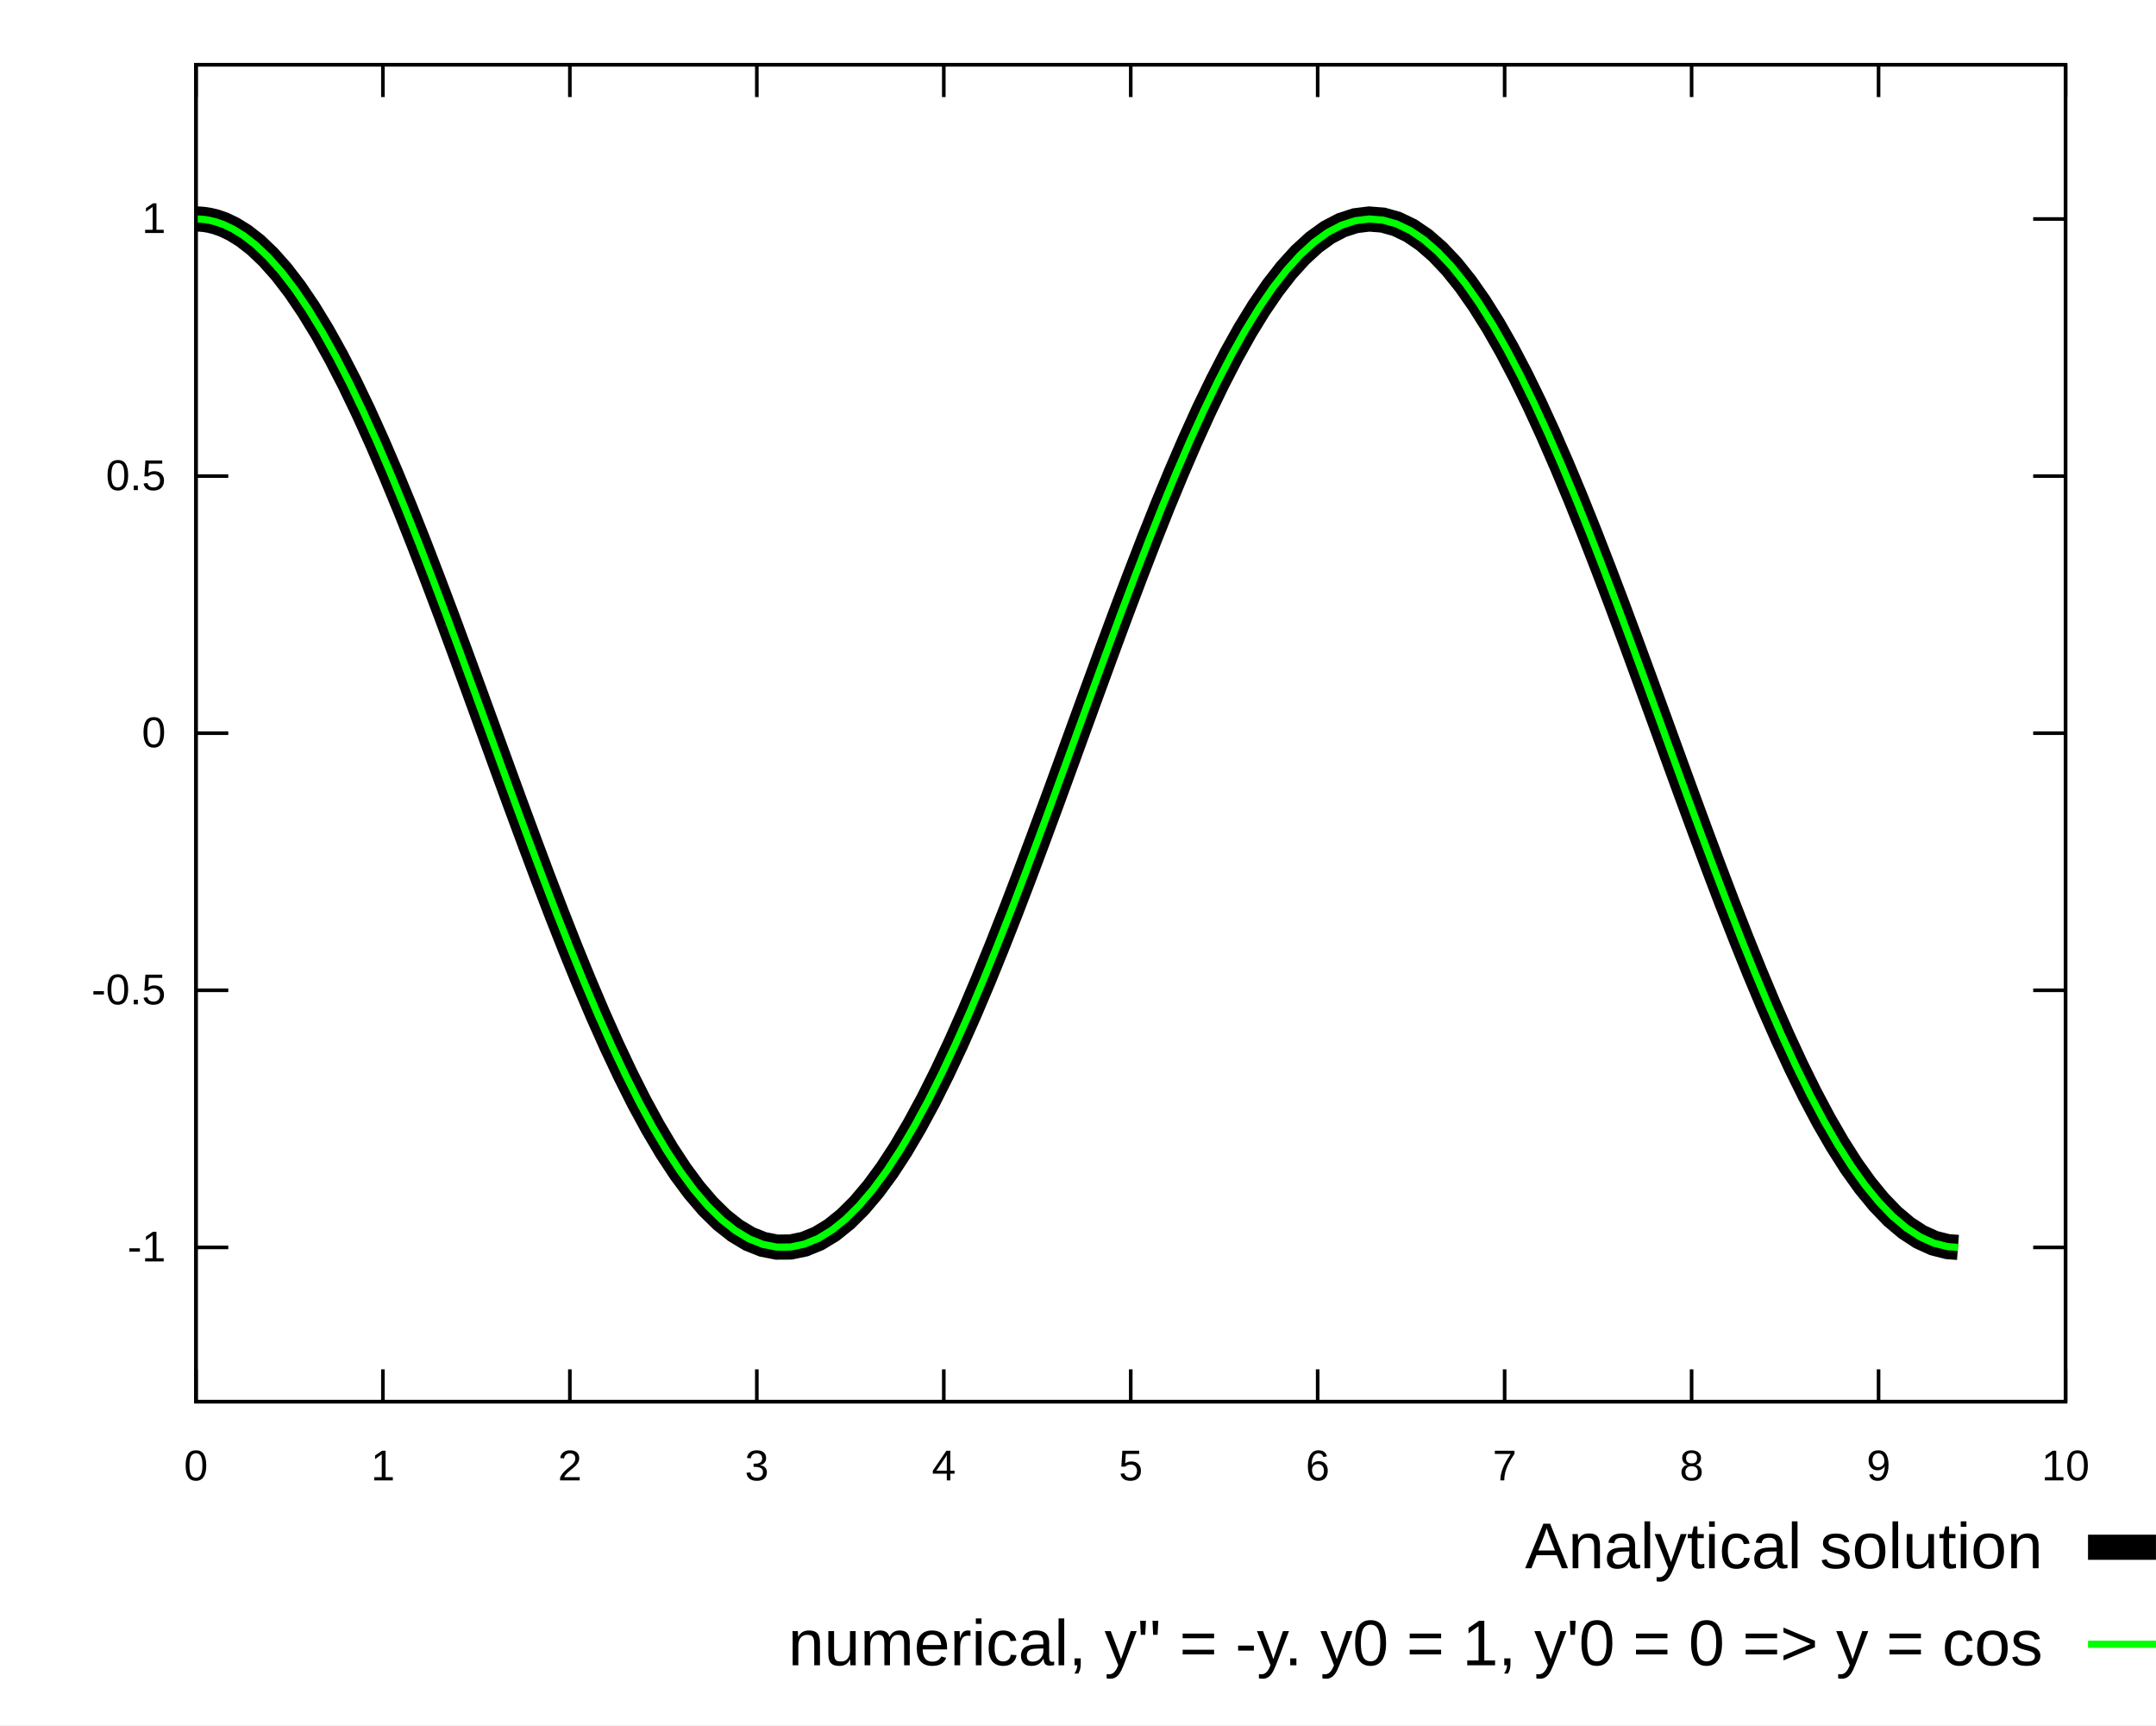
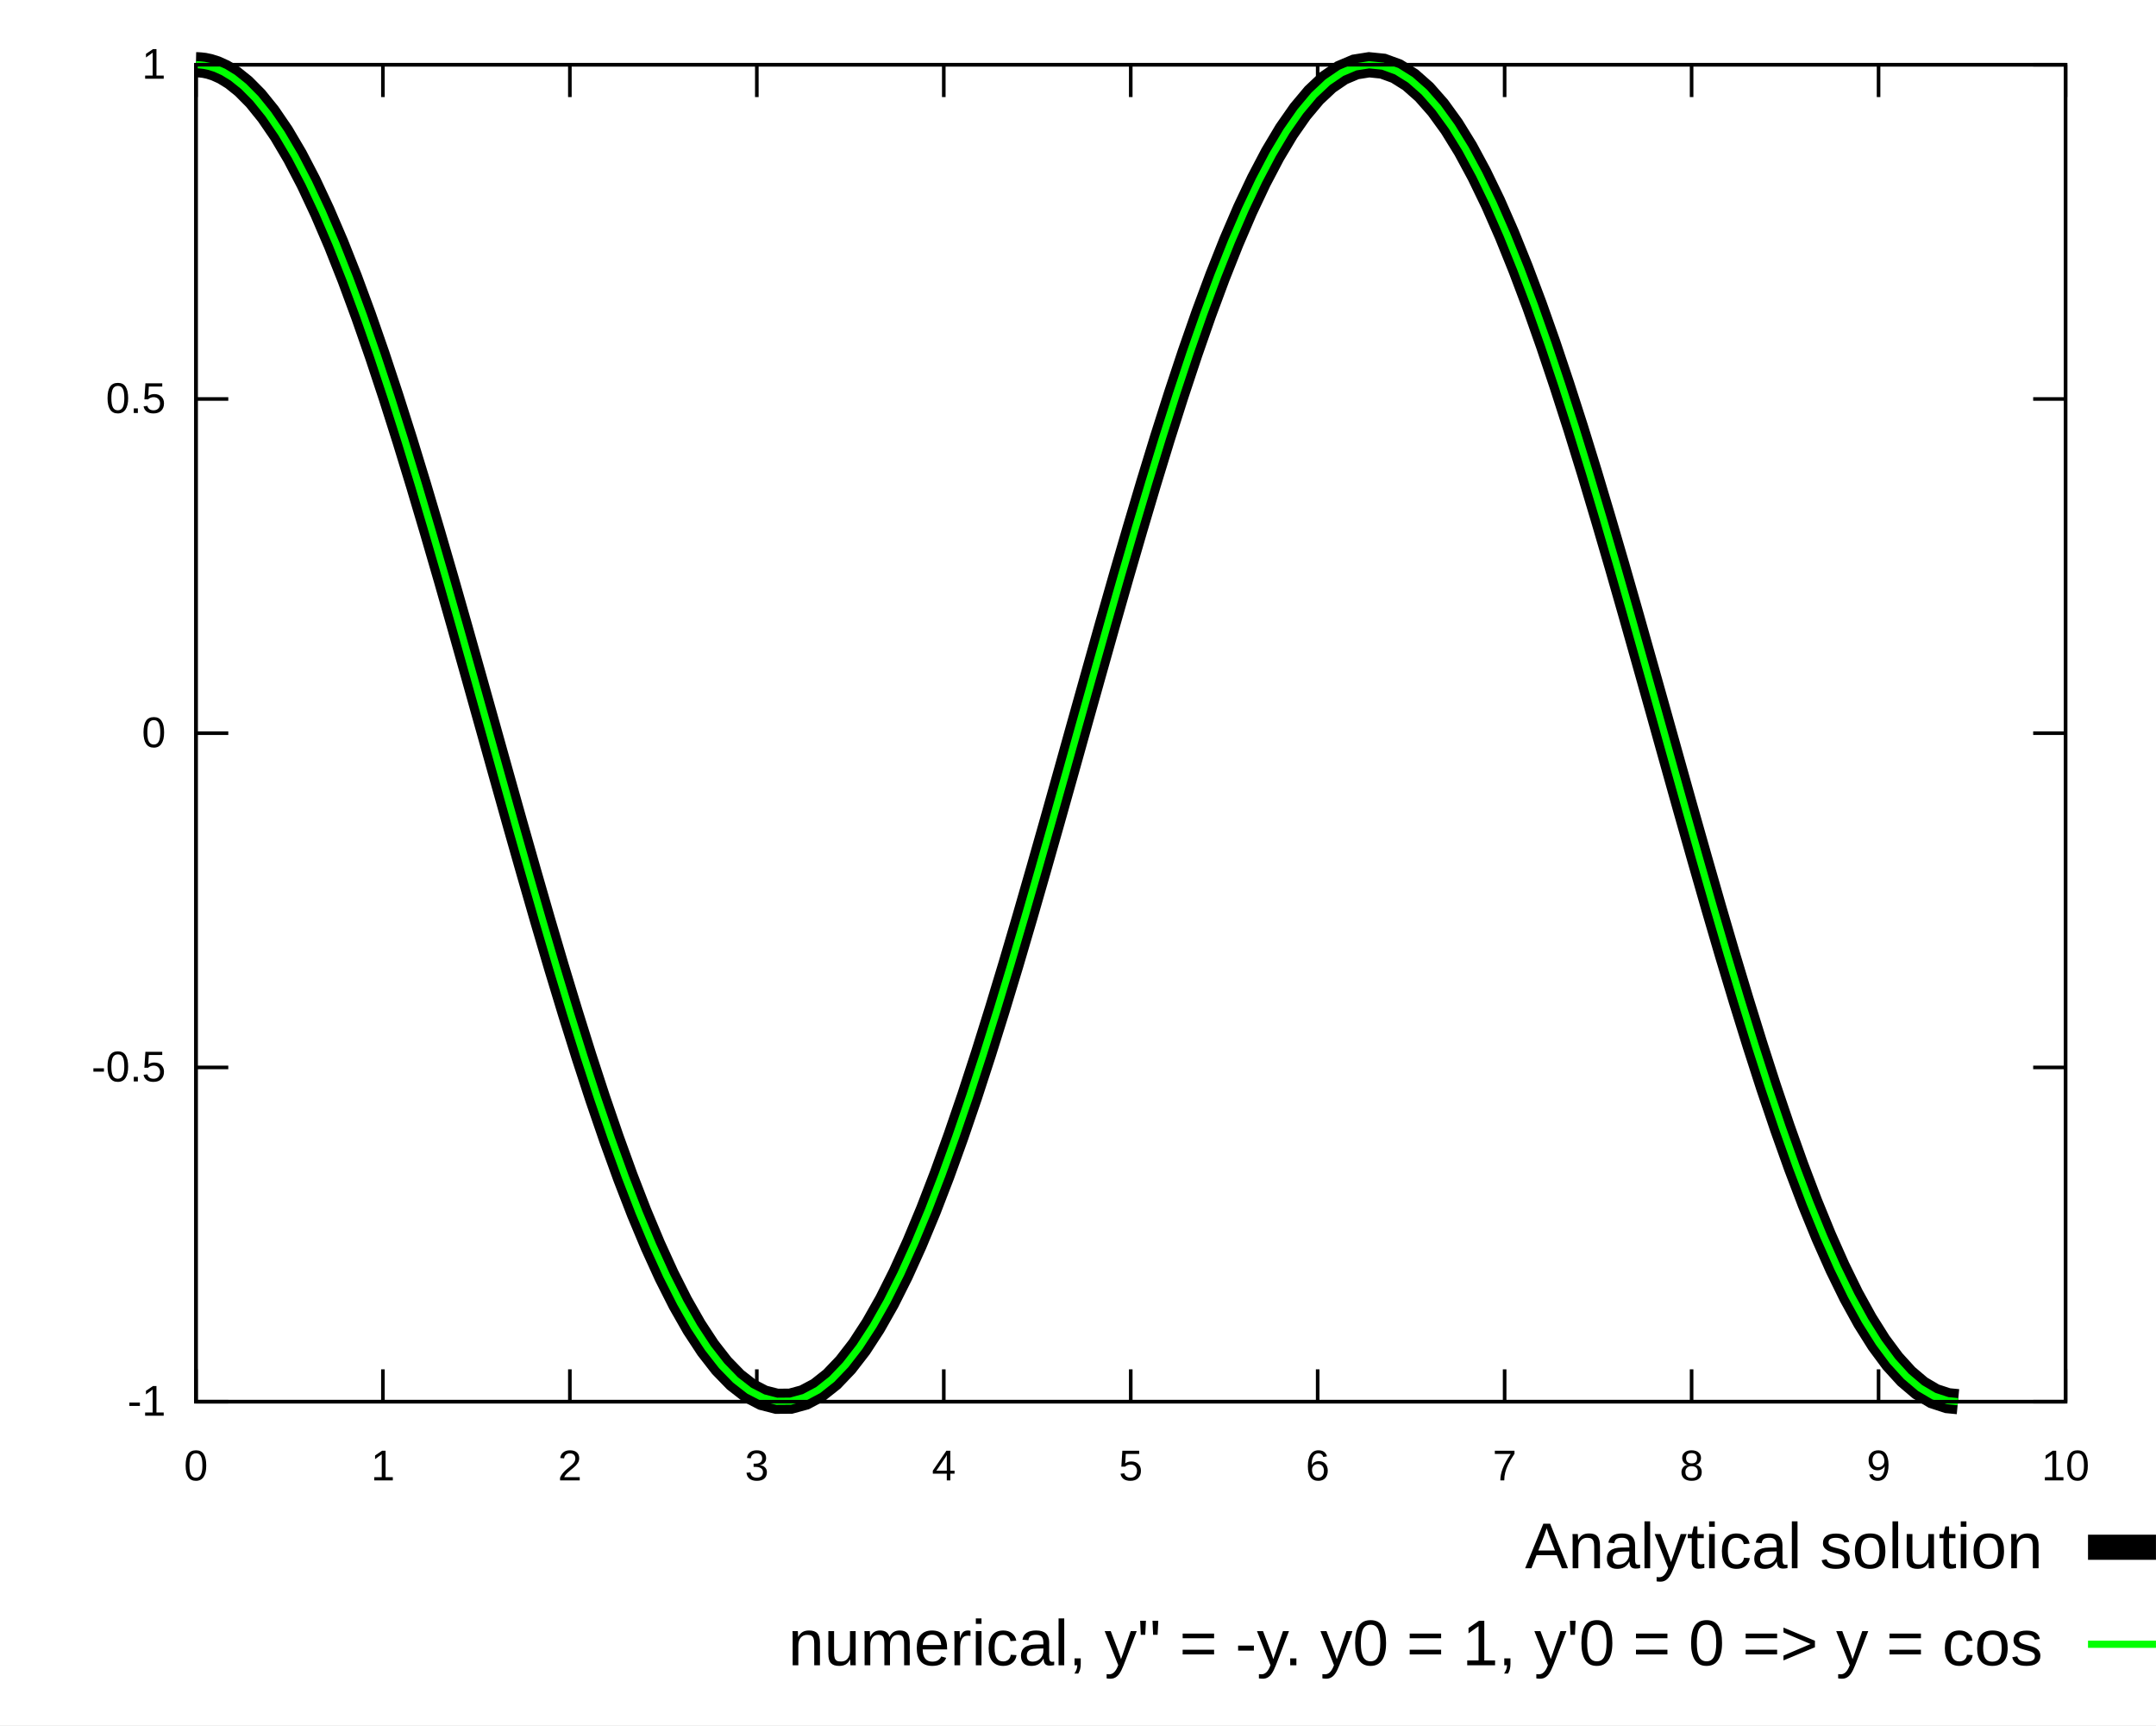
<svg xmlns="http://www.w3.org/2000/svg" xmlns:xlink="http://www.w3.org/1999/xlink" width="600" height="480" viewBox="0 0 600 480">
  <g id="gnuplot_canvas">
    <rect x="0" y="0" width="600" height="480" fill="#ffffff" />
    <defs>
      <circle id="gpDot" r="0.5" stroke-width="0.5" stroke="currentColor" />
      <path id="gpPt0" stroke-width="0.222" stroke="currentColor" d="M-1,0 h2 M0,-1 v2" />
      <path id="gpPt1" stroke-width="0.222" stroke="currentColor" d="M-1,-1 L1,1 M1,-1 L-1,1" />
      <path id="gpPt2" stroke-width="0.222" stroke="currentColor" d="M-1,0 L1,0 M0,-1 L0,1 M-1,-1 L1,1 M-1,1 L1,-1" />
      <rect id="gpPt3" stroke-width="0.222" stroke="currentColor" x="-1" y="-1" width="2" height="2" />
      <rect id="gpPt4" stroke-width="0.222" stroke="currentColor" fill="currentColor" x="-1" y="-1" width="2" height="2" />
      <circle id="gpPt5" stroke-width="0.222" stroke="currentColor" cx="0" cy="0" r="1" />
      <use xlink:href="#gpPt5" id="gpPt6" fill="currentColor" stroke="none" />
      <path id="gpPt7" stroke-width="0.222" stroke="currentColor" d="M0,-1.33 L-1.33,0.67 L1.33,0.67 z" />
      <use xlink:href="#gpPt7" id="gpPt8" fill="currentColor" stroke="none" />
      <use xlink:href="#gpPt7" id="gpPt9" stroke="currentColor" transform="rotate(180)" />
      <use xlink:href="#gpPt9" id="gpPt10" fill="currentColor" stroke="none" />
      <use xlink:href="#gpPt3" id="gpPt11" stroke="currentColor" transform="rotate(45)" />
      <use xlink:href="#gpPt11" id="gpPt12" fill="currentColor" stroke="none" />
      <path id="gpPt13" stroke-width="0.222" stroke="currentColor" d="M0,1.330 L1.265,0.411 L0.782,-1.067 L-0.782,-1.076 L-1.265,0.411 z" />
      <use xlink:href="#gpPt13" id="gpPt14" fill="currentColor" stroke="none" />
      <filter id="textbox" filterUnits="objectBoundingBox" x="0" y="0" height="1" width="1">
        <feFlood flood-color="#FFFFFF" flood-opacity="1" result="bgnd" />
        <feComposite in="SourceGraphic" in2="bgnd" operator="atop" />
      </filter>
      <filter id="greybox" filterUnits="objectBoundingBox" x="0" y="0" height="1" width="1">
        <feFlood flood-color="lightgrey" flood-opacity="1" result="grey" />
        <feComposite in="SourceGraphic" in2="grey" operator="atop" />
      </filter>
    </defs>
    <g fill="none" color="#FFFFFF" stroke="black" stroke-width="1.00" stroke-linecap="butt" stroke-linejoin="miter">
</g>
    <g fill="none" color="black" stroke="currentColor" stroke-width="1.00" stroke-linecap="butt" stroke-linejoin="miter">
-       <path stroke="black" d="M54.53,347.08 L63.53,347.08 M574.82,347.08 L565.82,347.08  " />
-       <g transform="translate(46.14,350.98)" stroke="none" fill="black" font-family="Arial" font-size="12.00" text-anchor="end">
+       <path stroke="black" d="M54.53,390.00 L63.53,390.00 M574.82,390.00 L565.82,390.00  " />
+       <g transform="translate(46.14,393.90)" stroke="none" fill="black" font-family="Arial" font-size="12.00" text-anchor="end">
        <text>
          <tspan font-family="Arial">-1</tspan>
        </text>
      </g>
    </g>
    <g fill="none" color="black" stroke="currentColor" stroke-width="1.00" stroke-linecap="butt" stroke-linejoin="miter">
-       <path stroke="black" d="M54.53,275.54 L63.53,275.54 M574.82,275.54 L565.82,275.54  " />
-       <g transform="translate(46.14,279.44)" stroke="none" fill="black" font-family="Arial" font-size="12.00" text-anchor="end">
+       <path stroke="black" d="M54.53,297.00 L63.53,297.00 M574.82,297.00 L565.82,297.00  " />
+       <g transform="translate(46.14,300.90)" stroke="none" fill="black" font-family="Arial" font-size="12.00" text-anchor="end">
        <text>
          <tspan font-family="Arial">-0.5</tspan>
        </text>
      </g>
    </g>
    <g fill="none" color="black" stroke="currentColor" stroke-width="1.00" stroke-linecap="butt" stroke-linejoin="miter">
      <path stroke="black" d="M54.53,204.00 L63.53,204.00 M574.82,204.00 L565.82,204.00  " />
      <g transform="translate(46.14,207.90)" stroke="none" fill="black" font-family="Arial" font-size="12.00" text-anchor="end">
        <text>
          <tspan font-family="Arial"> 0</tspan>
        </text>
      </g>
    </g>
    <g fill="none" color="black" stroke="currentColor" stroke-width="1.00" stroke-linecap="butt" stroke-linejoin="miter">
-       <path stroke="black" d="M54.53,132.47 L63.53,132.47 M574.82,132.47 L565.82,132.47  " />
-       <g transform="translate(46.14,136.37)" stroke="none" fill="black" font-family="Arial" font-size="12.00" text-anchor="end">
+       <path stroke="black" d="M54.53,111.01 L63.53,111.01 M574.82,111.01 L565.82,111.01  " />
+       <g transform="translate(46.14,114.91)" stroke="none" fill="black" font-family="Arial" font-size="12.00" text-anchor="end">
        <text>
          <tspan font-family="Arial"> 0.5</tspan>
        </text>
      </g>
    </g>
    <g fill="none" color="black" stroke="currentColor" stroke-width="1.00" stroke-linecap="butt" stroke-linejoin="miter">
-       <path stroke="black" d="M54.53,60.93 L63.53,60.93 M574.82,60.93 L565.82,60.93  " />
-       <g transform="translate(46.14,64.83)" stroke="none" fill="black" font-family="Arial" font-size="12.00" text-anchor="end">
+       <path stroke="black" d="M54.53,18.01 L63.53,18.01 M574.82,18.01 L565.82,18.01  " />
+       <g transform="translate(46.14,21.91)" stroke="none" fill="black" font-family="Arial" font-size="12.00" text-anchor="end">
        <text>
          <tspan font-family="Arial"> 1</tspan>
        </text>
      </g>
    </g>
    <g fill="none" color="black" stroke="currentColor" stroke-width="1.00" stroke-linecap="butt" stroke-linejoin="miter">
      <path stroke="black" d="M54.53,390.00 L54.53,381.00 M54.53,18.01 L54.53,27.01  " />
      <g transform="translate(54.53,411.90)" stroke="none" fill="black" font-family="Arial" font-size="12.00" text-anchor="middle">
        <text>
          <tspan font-family="Arial"> 0</tspan>
        </text>
      </g>
    </g>
    <g fill="none" color="black" stroke="currentColor" stroke-width="1.00" stroke-linecap="butt" stroke-linejoin="miter">
      <path stroke="black" d="M106.56,390.00 L106.56,381.00 M106.56,18.01 L106.56,27.01  " />
      <g transform="translate(106.56,411.90)" stroke="none" fill="black" font-family="Arial" font-size="12.00" text-anchor="middle">
        <text>
          <tspan font-family="Arial"> 1</tspan>
        </text>
      </g>
    </g>
    <g fill="none" color="black" stroke="currentColor" stroke-width="1.00" stroke-linecap="butt" stroke-linejoin="miter">
      <path stroke="black" d="M158.59,390.00 L158.59,381.00 M158.59,18.01 L158.59,27.01  " />
      <g transform="translate(158.59,411.90)" stroke="none" fill="black" font-family="Arial" font-size="12.00" text-anchor="middle">
        <text>
          <tspan font-family="Arial"> 2</tspan>
        </text>
      </g>
    </g>
    <g fill="none" color="black" stroke="currentColor" stroke-width="1.00" stroke-linecap="butt" stroke-linejoin="miter">
      <path stroke="black" d="M210.62,390.00 L210.62,381.00 M210.62,18.01 L210.62,27.01  " />
      <g transform="translate(210.62,411.90)" stroke="none" fill="black" font-family="Arial" font-size="12.00" text-anchor="middle">
        <text>
          <tspan font-family="Arial"> 3</tspan>
        </text>
      </g>
    </g>
    <g fill="none" color="black" stroke="currentColor" stroke-width="1.00" stroke-linecap="butt" stroke-linejoin="miter">
      <path stroke="black" d="M262.65,390.00 L262.65,381.00 M262.65,18.01 L262.65,27.01  " />
      <g transform="translate(262.65,411.90)" stroke="none" fill="black" font-family="Arial" font-size="12.00" text-anchor="middle">
        <text>
          <tspan font-family="Arial"> 4</tspan>
        </text>
      </g>
    </g>
    <g fill="none" color="black" stroke="currentColor" stroke-width="1.00" stroke-linecap="butt" stroke-linejoin="miter">
      <path stroke="black" d="M314.68,390.00 L314.68,381.00 M314.68,18.01 L314.68,27.01  " />
      <g transform="translate(314.68,411.90)" stroke="none" fill="black" font-family="Arial" font-size="12.00" text-anchor="middle">
        <text>
          <tspan font-family="Arial"> 5</tspan>
        </text>
      </g>
    </g>
    <g fill="none" color="black" stroke="currentColor" stroke-width="1.00" stroke-linecap="butt" stroke-linejoin="miter">
      <path stroke="black" d="M366.70,390.00 L366.70,381.00 M366.70,18.01 L366.70,27.01  " />
      <g transform="translate(366.70,411.90)" stroke="none" fill="black" font-family="Arial" font-size="12.00" text-anchor="middle">
        <text>
          <tspan font-family="Arial"> 6</tspan>
        </text>
      </g>
    </g>
    <g fill="none" color="black" stroke="currentColor" stroke-width="1.00" stroke-linecap="butt" stroke-linejoin="miter">
      <path stroke="black" d="M418.73,390.00 L418.73,381.00 M418.73,18.01 L418.73,27.01  " />
      <g transform="translate(418.73,411.90)" stroke="none" fill="black" font-family="Arial" font-size="12.00" text-anchor="middle">
        <text>
          <tspan font-family="Arial"> 7</tspan>
        </text>
      </g>
    </g>
    <g fill="none" color="black" stroke="currentColor" stroke-width="1.00" stroke-linecap="butt" stroke-linejoin="miter">
      <path stroke="black" d="M470.76,390.00 L470.76,381.00 M470.76,18.01 L470.76,27.01  " />
      <g transform="translate(470.76,411.90)" stroke="none" fill="black" font-family="Arial" font-size="12.00" text-anchor="middle">
        <text>
          <tspan font-family="Arial"> 8</tspan>
        </text>
      </g>
    </g>
    <g fill="none" color="black" stroke="currentColor" stroke-width="1.00" stroke-linecap="butt" stroke-linejoin="miter">
      <path stroke="black" d="M522.79,390.00 L522.79,381.00 M522.79,18.01 L522.79,27.01  " />
      <g transform="translate(522.79,411.90)" stroke="none" fill="black" font-family="Arial" font-size="12.00" text-anchor="middle">
        <text>
          <tspan font-family="Arial"> 9</tspan>
        </text>
      </g>
    </g>
    <g fill="none" color="black" stroke="currentColor" stroke-width="1.00" stroke-linecap="butt" stroke-linejoin="miter">
      <path stroke="black" d="M574.82,390.00 L574.82,381.00 M574.82,18.01 L574.82,27.01  " />
      <g transform="translate(574.82,411.90)" stroke="none" fill="black" font-family="Arial" font-size="12.00" text-anchor="middle">
        <text>
          <tspan font-family="Arial"> 10</tspan>
        </text>
      </g>
    </g>
    <g fill="none" color="black" stroke="currentColor" stroke-width="1.00" stroke-linecap="butt" stroke-linejoin="miter">
</g>
    <g fill="none" color="black" stroke="currentColor" stroke-width="1.00" stroke-linecap="butt" stroke-linejoin="miter">
      <path stroke="black" d="M54.53,18.01 L54.53,390.00 L574.82,390.00 L574.82,18.01 L54.53,18.01 Z  " />
    </g>
    <g fill="none" color="black" stroke="currentColor" stroke-width="1.00" stroke-linecap="butt" stroke-linejoin="miter">
</g>
    <g id="gnuplot_plot_1">
      <g fill="none" color="#FFFFFF" stroke="black" stroke-width="7.00" stroke-linecap="butt" stroke-linejoin="miter">
</g>
      <g fill="none" color="black" stroke="currentColor" stroke-width="7.00" stroke-linecap="butt" stroke-linejoin="miter">
        <g transform="translate(568.48,436.35)" stroke="none" fill="black" font-family="Arial" font-size="18.00" text-anchor="end">
          <text>
            <tspan font-family="Arial">Analytical solution</tspan>
          </text>
        </g>
      </g>
      <g fill="none" color="black" stroke="currentColor" stroke-width="7.00" stroke-linecap="butt" stroke-linejoin="miter">
-         <path stroke="rgb(  0,   0,   0)" d="M581.08,430.50 L599.99,430.50 M54.53,60.93 L55.05,60.94 L55.80,60.97 L56.85,61.07 L58.24,61.29 L60.01,61.72   L62.20,62.48 L64.81,63.72 L67.81,65.57 L71.13,68.15 L74.66,71.51 L78.34,75.65 L82.09,80.54 L85.88,86.13   L89.69,92.38 L93.52,99.26 L97.35,106.70 L101.18,114.68 L105.01,123.15 L108.84,132.06 L112.68,141.36 L116.51,150.99   L120.34,160.92 L124.18,171.08 L128.01,181.42 L131.84,191.88 L135.68,202.41 L139.51,212.94 L143.34,223.43 L147.18,233.81   L151.01,244.03 L154.84,254.03 L158.68,263.77 L162.51,273.17 L166.34,282.20 L170.18,290.81 L174.01,298.95 L177.84,306.57   L181.68,313.63 L185.51,320.10 L189.34,325.94 L193.18,331.12 L197.01,335.61 L200.84,339.38 L204.68,342.42 L208.51,344.71   L212.34,346.24 L216.18,346.99 L220.01,346.97 L223.84,346.17 L227.68,344.60 L231.51,342.27 L235.34,339.19 L239.18,335.37   L243.01,330.84 L246.85,325.62 L250.68,319.75 L254.51,313.24 L258.35,306.14 L262.18,298.49 L266.01,290.33 L269.85,281.69   L273.68,272.64 L277.51,263.21 L281.35,253.46 L285.18,243.45 L289.01,233.22 L292.85,222.83 L296.68,212.34 L300.51,201.80   L304.35,191.28 L308.18,180.82 L312.01,170.49 L315.85,160.34 L319.68,150.43 L323.51,140.81 L327.35,131.53 L331.18,122.65   L335.01,114.21 L338.85,106.25 L342.68,98.83 L346.51,91.97 L350.35,85.72 L354.18,80.12 L358.01,75.19 L361.85,70.95   L365.68,67.44 L369.51,64.67 L373.35,62.66 L377.18,61.41 L381.01,60.94 L384.85,61.24 L388.68,62.32 L392.51,64.16   L396.35,66.77 L400.18,70.12 L404.02,74.19 L407.85,78.97 L411.68,84.43 L415.52,90.54 L419.35,97.26 L423.18,104.56   L427.02,112.41 L430.85,120.75 L434.68,129.54 L438.52,138.73 L442.35,148.28 L446.18,158.13 L450.02,168.23 L453.85,178.53   L457.68,188.96 L461.52,199.47 L465.35,210.01 L469.18,220.52 L473.02,230.94 L476.85,241.21 L480.68,251.27 L484.52,261.09   L488.35,270.59 L492.18,279.73 L496.02,288.46 L499.85,296.73 L503.68,304.50 L507.52,311.73 L511.35,318.36 L515.18,324.38   L519.02,329.75 L522.85,334.43 L526.68,338.41 L530.52,341.65 L534.35,344.15 L538.18,345.89 L542.02,346.86 L544.89,347.08    " />
+         <path stroke="rgb(  0,   0,   0)" d="M581.08,430.50 L599.99,430.50 M54.53,18.01 L55.05,18.02 L55.80,18.07 L56.85,18.19 L58.24,18.48 L60.01,19.04   L62.20,20.03 L64.81,21.63 L67.81,24.04 L71.13,27.39 L74.66,31.76 L78.34,37.14 L82.09,43.50 L85.88,50.77   L89.69,58.90 L93.52,67.83 L97.35,77.51 L101.18,87.89 L105.01,98.90 L108.84,110.47 L112.68,122.56 L116.51,135.09   L120.34,148.00 L124.18,161.20 L128.01,174.64 L131.84,188.24 L135.68,201.93 L139.51,215.62 L143.34,229.26 L147.18,242.75   L151.01,256.04 L154.84,269.04 L158.68,281.69 L162.51,293.92 L166.34,305.66 L170.18,316.85 L174.01,327.43 L177.84,337.34   L181.68,346.52 L185.51,354.93 L189.34,362.52 L193.18,369.26 L197.01,375.09 L200.84,380.00 L204.68,383.95 L208.51,386.93   L212.34,388.91 L216.18,389.89 L220.01,389.86 L223.84,388.82 L227.68,386.78 L231.51,383.75 L235.34,379.74 L239.18,374.78   L243.01,368.89 L246.85,362.11 L250.68,354.47 L254.51,346.01 L258.35,336.79 L262.18,326.84 L266.01,316.22 L269.85,305.00   L273.68,293.23 L277.51,280.98 L281.35,268.30 L285.18,255.28 L289.01,241.98 L292.85,228.47 L296.68,214.84 L300.51,201.14   L304.35,187.46 L308.18,173.86 L312.01,160.44 L315.85,147.24 L319.68,134.36 L323.51,121.85 L327.35,109.79 L331.18,98.24   L335.01,87.27 L338.85,76.92 L342.68,67.27 L346.51,58.36 L350.35,50.24 L354.18,42.95 L358.01,36.54 L361.85,31.04   L365.68,26.47 L369.51,22.87 L373.35,20.25 L377.18,18.63 L381.01,18.02 L384.85,18.41 L388.68,19.81 L392.51,22.21   L396.35,25.60 L400.18,29.95 L404.02,35.25 L407.85,41.46 L411.68,48.56 L415.52,56.50 L419.35,65.24 L423.18,74.73   L427.02,84.93 L430.85,95.77 L434.68,107.20 L438.52,119.15 L442.35,131.56 L446.18,144.37 L450.02,157.50 L453.85,170.88   L457.68,184.45 L461.52,198.11 L465.35,211.81 L469.18,225.47 L473.02,239.01 L476.85,252.37 L480.68,265.46 L484.52,278.21   L488.35,290.56 L492.18,302.45 L496.02,313.80 L499.85,324.55 L503.68,334.65 L507.52,344.04 L511.35,352.67 L515.18,360.50   L519.02,367.47 L522.85,373.56 L526.68,378.73 L530.52,382.95 L534.35,386.20 L538.18,388.46 L542.02,389.72 L544.89,390.00    " />
      </g>
    </g>
    <g id="gnuplot_plot_2">
      <g fill="none" color="#FFFFFF" stroke="rgb(  0,   0,   0)" stroke-width="2.00" stroke-linecap="butt" stroke-linejoin="miter">
</g>
      <g fill="none" color="black" stroke="currentColor" stroke-width="2.00" stroke-linecap="butt" stroke-linejoin="miter">
        <g transform="translate(568.48,463.35)" stroke="none" fill="black" font-family="Arial" font-size="18.00" text-anchor="end">
          <text>
            <tspan font-family="Arial">numerical, y'' = -y. y0 = 1, y'0 = 0 =&gt; y = cos</tspan>
          </text>
        </g>
      </g>
      <g fill="none" color="black" stroke="currentColor" stroke-width="2.00" stroke-linecap="butt" stroke-linejoin="miter">
-         <path stroke="rgb(  0, 255,   0)" d="M581.08,457.50 L599.99,457.50 M54.53,60.93 L55.05,60.94 L55.80,60.97 L56.85,61.07 L58.24,61.29 L60.01,61.72   L62.20,62.48 L64.81,63.72 L67.81,65.57 L71.13,68.15 L74.66,71.51 L78.34,75.65 L82.09,80.54 L85.88,86.13   L89.69,92.38 L93.52,99.26 L97.35,106.70 L101.18,114.68 L105.01,123.15 L108.84,132.06 L112.68,141.36 L116.51,150.99   L120.34,160.92 L124.18,171.08 L128.01,181.42 L131.84,191.88 L135.68,202.41 L139.51,212.94 L143.34,223.43 L147.18,233.81   L151.01,244.03 L154.84,254.03 L158.68,263.77 L162.51,273.17 L166.34,282.20 L170.18,290.81 L174.01,298.95 L177.84,306.57   L181.68,313.63 L185.51,320.10 L189.34,325.94 L193.18,331.12 L197.01,335.61 L200.84,339.38 L204.68,342.42 L208.51,344.71   L212.34,346.24 L216.18,346.99 L220.01,346.97 L223.84,346.17 L227.68,344.60 L231.51,342.27 L235.34,339.19 L239.18,335.37   L243.01,330.84 L246.85,325.62 L250.68,319.75 L254.51,313.24 L258.35,306.14 L262.18,298.49 L266.01,290.33 L269.85,281.69   L273.68,272.64 L277.51,263.21 L281.35,253.46 L285.18,243.45 L289.01,233.22 L292.85,222.83 L296.68,212.34 L300.51,201.80   L304.35,191.28 L308.18,180.82 L312.01,170.49 L315.85,160.34 L319.68,150.43 L323.51,140.81 L327.35,131.53 L331.18,122.65   L335.01,114.21 L338.85,106.25 L342.68,98.83 L346.51,91.97 L350.35,85.73 L354.18,80.12 L358.01,75.19 L361.85,70.95   L365.68,67.44 L369.51,64.67 L373.35,62.66 L377.18,61.41 L381.01,60.94 L384.85,61.24 L388.68,62.32 L392.51,64.16   L396.35,66.77 L400.18,70.12 L404.02,74.19 L407.85,78.97 L411.68,84.43 L415.52,90.54 L419.35,97.26 L423.18,104.56   L427.02,112.41 L430.85,120.75 L434.68,129.54 L438.52,138.73 L442.35,148.28 L446.18,158.13 L450.02,168.23 L453.85,178.53   L457.68,188.96 L461.52,199.47 L465.35,210.01 L469.18,220.52 L473.02,230.94 L476.85,241.21 L480.68,251.27 L484.52,261.09   L488.35,270.59 L492.18,279.73 L496.02,288.46 L499.85,296.73 L503.68,304.50 L507.52,311.73 L511.35,318.36 L515.18,324.38   L519.02,329.75 L522.85,334.43 L526.68,338.41 L530.52,341.65 L534.35,344.15 L538.18,345.89 L542.02,346.86 L544.89,347.08    " />
+         <path stroke="rgb(  0, 255,   0)" d="M581.08,457.50 L599.99,457.50 M54.53,18.01 L55.05,18.02 L55.80,18.07 L56.85,18.19 L58.24,18.48 L60.01,19.04   L62.20,20.03 L64.81,21.63 L67.81,24.04 L71.13,27.39 L74.66,31.76 L78.34,37.14 L82.09,43.50 L85.88,50.77   L89.69,58.90 L93.52,67.83 L97.35,77.51 L101.18,87.89 L105.01,98.90 L108.84,110.47 L112.68,122.56 L116.51,135.09   L120.34,148.00 L124.18,161.20 L128.01,174.64 L131.84,188.24 L135.68,201.93 L139.51,215.62 L143.34,229.26 L147.18,242.75   L151.01,256.04 L154.84,269.04 L158.68,281.69 L162.51,293.92 L166.34,305.66 L170.18,316.85 L174.01,327.43 L177.84,337.34   L181.68,346.52 L185.51,354.93 L189.34,362.52 L193.18,369.26 L197.01,375.09 L200.84,380.00 L204.68,383.95 L208.51,386.93   L212.34,388.91 L216.18,389.89 L220.01,389.86 L223.84,388.82 L227.68,386.78 L231.51,383.75 L235.34,379.74 L239.18,374.78   L243.01,368.89 L246.85,362.11 L250.68,354.47 L254.51,346.01 L258.35,336.79 L262.18,326.84 L266.01,316.22 L269.85,305.00   L273.68,293.23 L277.51,280.98 L281.35,268.30 L285.18,255.28 L289.01,241.98 L292.85,228.47 L296.68,214.84 L300.51,201.14   L304.35,187.46 L308.18,173.86 L312.01,160.44 L315.85,147.24 L319.68,134.36 L323.51,121.85 L327.35,109.79 L331.18,98.24   L335.01,87.27 L338.85,76.92 L342.68,67.27 L346.51,58.36 L350.35,50.24 L354.18,42.96 L358.01,36.54 L361.85,31.04   L365.68,26.47 L369.51,22.87 L373.35,20.25 L377.18,18.63 L381.01,18.02 L384.85,18.41 L388.68,19.81 L392.51,22.21   L396.35,25.60 L400.18,29.95 L404.02,35.25 L407.85,41.46 L411.68,48.56 L415.52,56.50 L419.35,65.24 L423.18,74.73   L427.02,84.93 L430.85,95.77 L434.68,107.20 L438.52,119.15 L442.35,131.56 L446.18,144.37 L450.02,157.50 L453.85,170.88   L457.68,184.45 L461.52,198.11 L465.35,211.81 L469.18,225.47 L473.02,239.01 L476.85,252.37 L480.68,265.46 L484.52,278.21   L488.35,290.56 L492.18,302.45 L496.02,313.80 L499.85,324.55 L503.68,334.65 L507.52,344.04 L511.35,352.67 L515.18,360.50   L519.02,367.47 L522.85,373.56 L526.68,378.73 L530.52,382.95 L534.35,386.20 L538.18,388.46 L542.02,389.72 L544.89,390.00    " />
      </g>
    </g>
    <g fill="none" color="black" stroke="currentColor" stroke-width="2.00" stroke-linecap="butt" stroke-linejoin="miter">
</g>
    <g fill="none" color="black" stroke="black" stroke-width="1.00" stroke-linecap="butt" stroke-linejoin="miter">
</g>
    <g fill="none" color="black" stroke="currentColor" stroke-width="1.00" stroke-linecap="butt" stroke-linejoin="miter">
      <path stroke="black" d="M54.53,18.01 L54.53,390.00 L574.82,390.00 L574.82,18.01 L54.53,18.01 Z  " />
    </g>
    <g fill="none" color="black" stroke="currentColor" stroke-width="1.00" stroke-linecap="butt" stroke-linejoin="miter">
</g>
  </g>
</svg>
